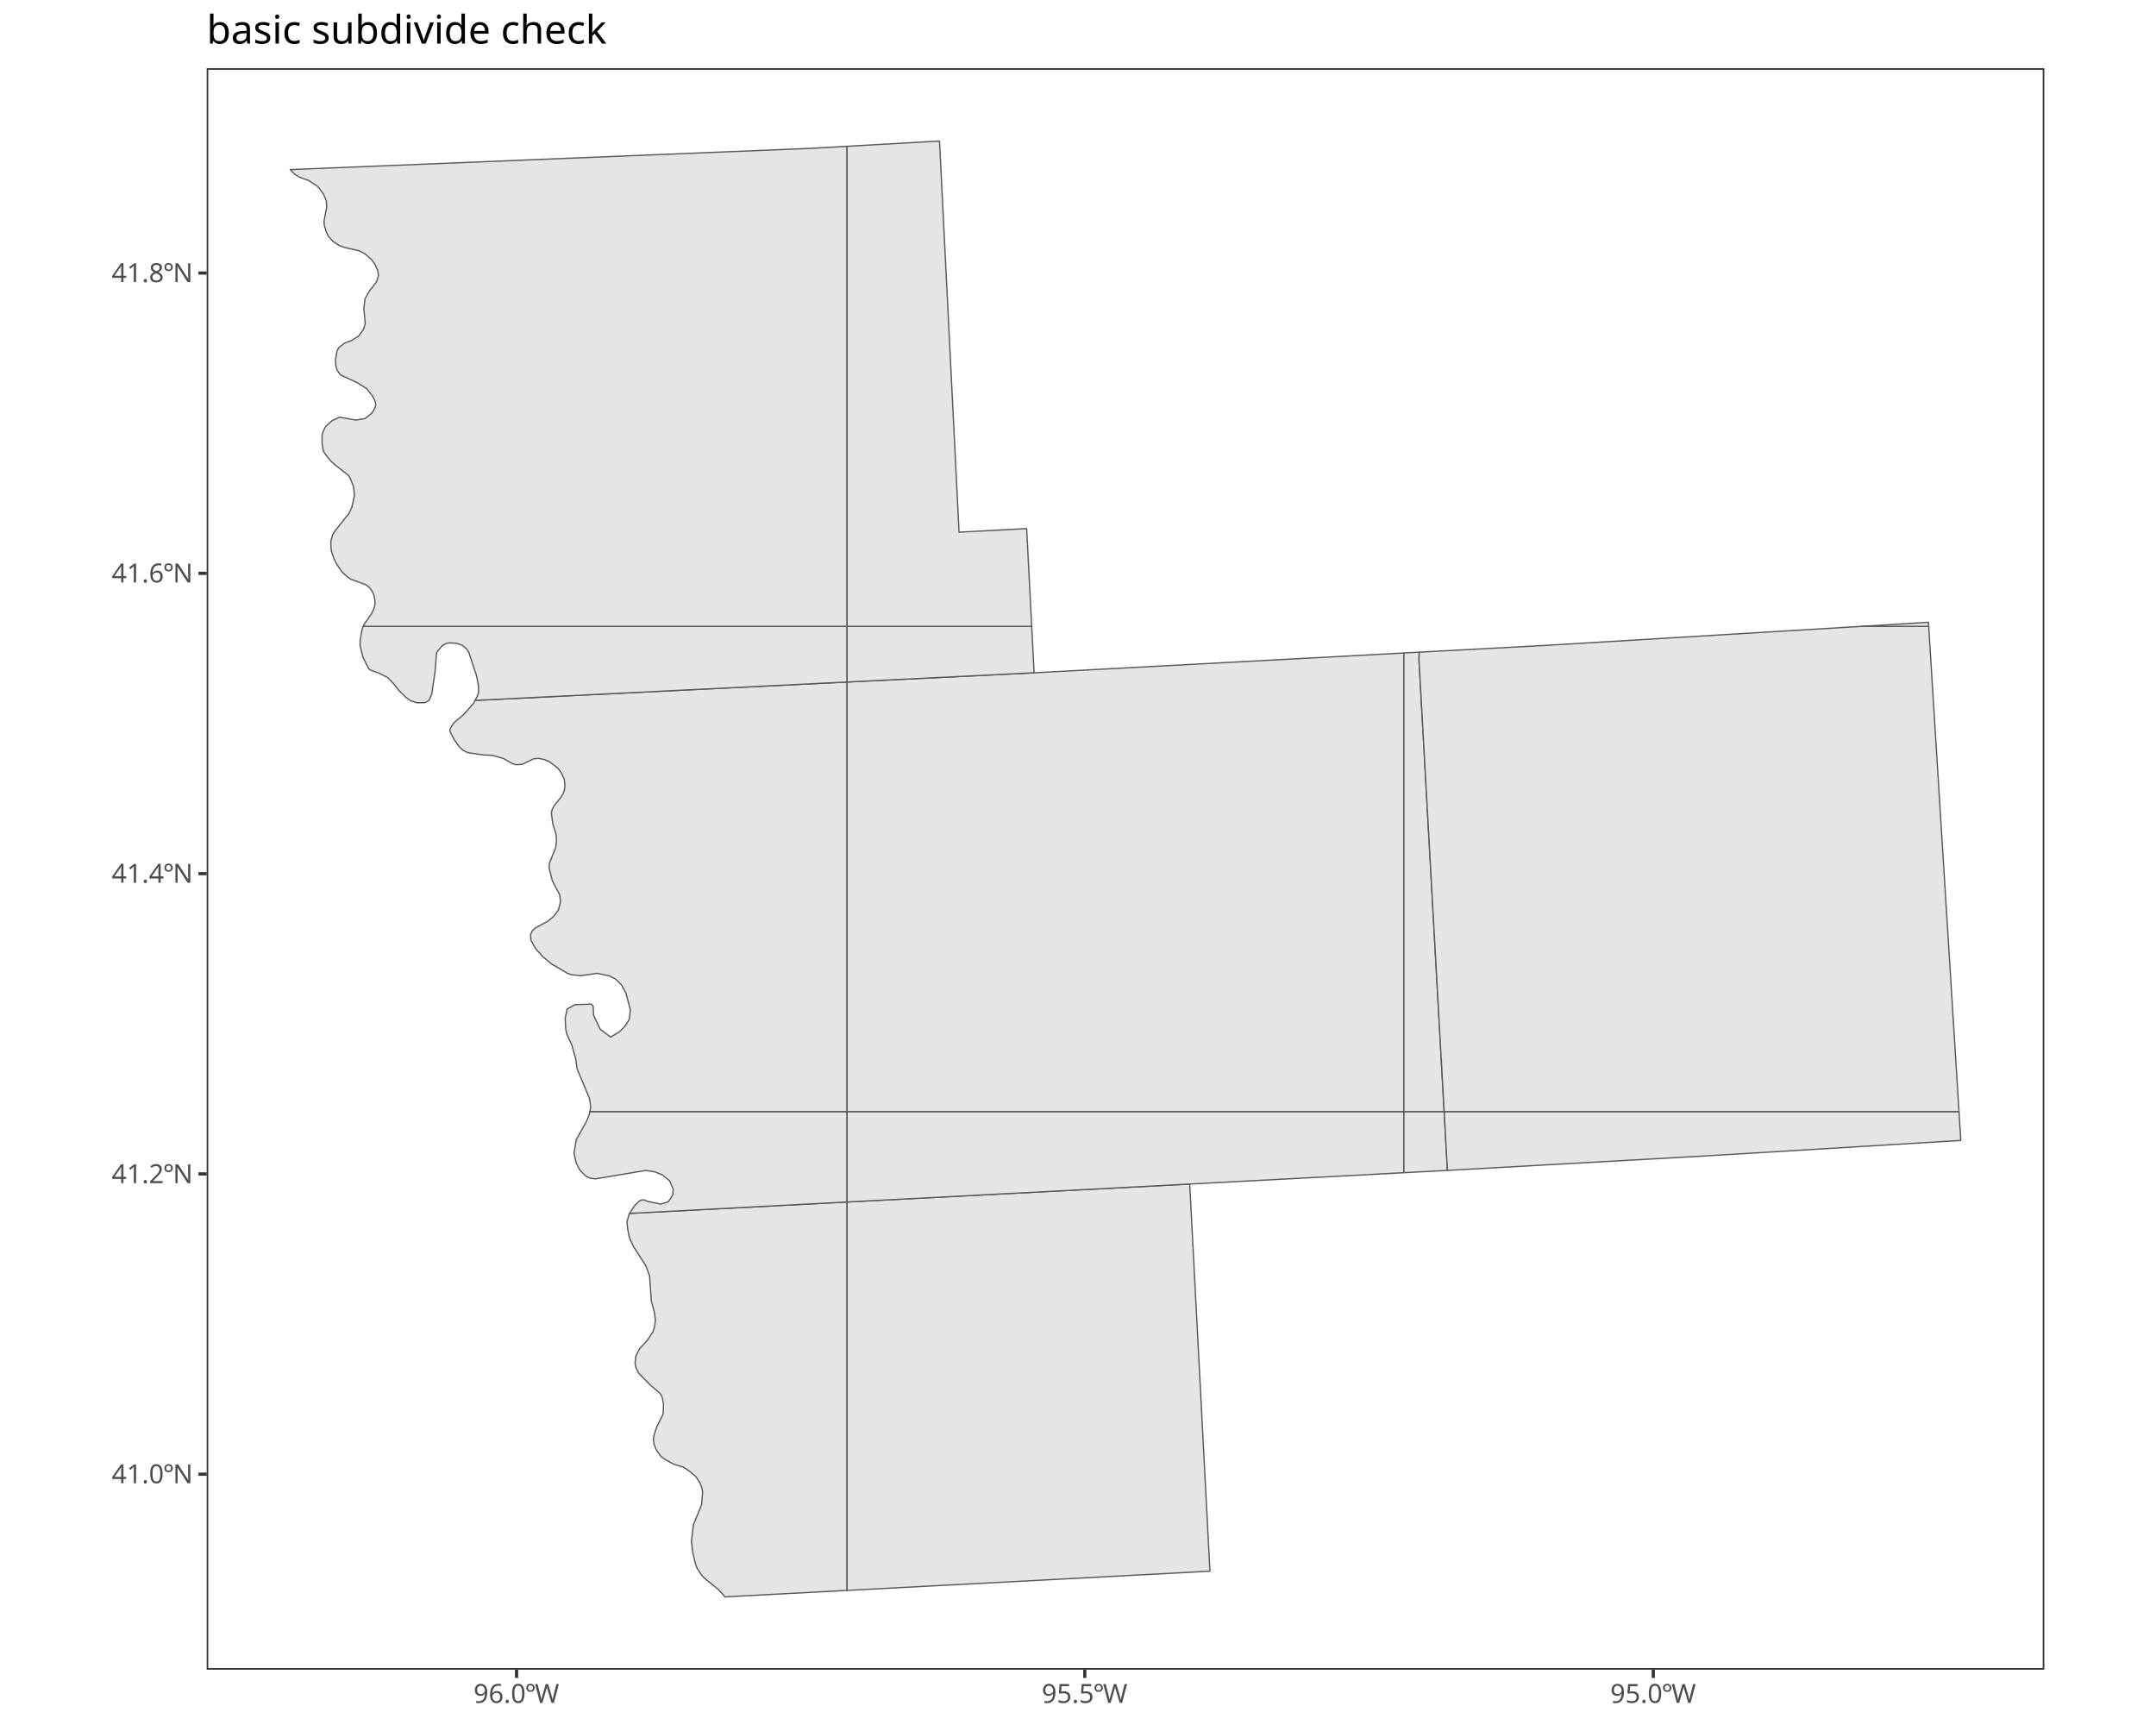
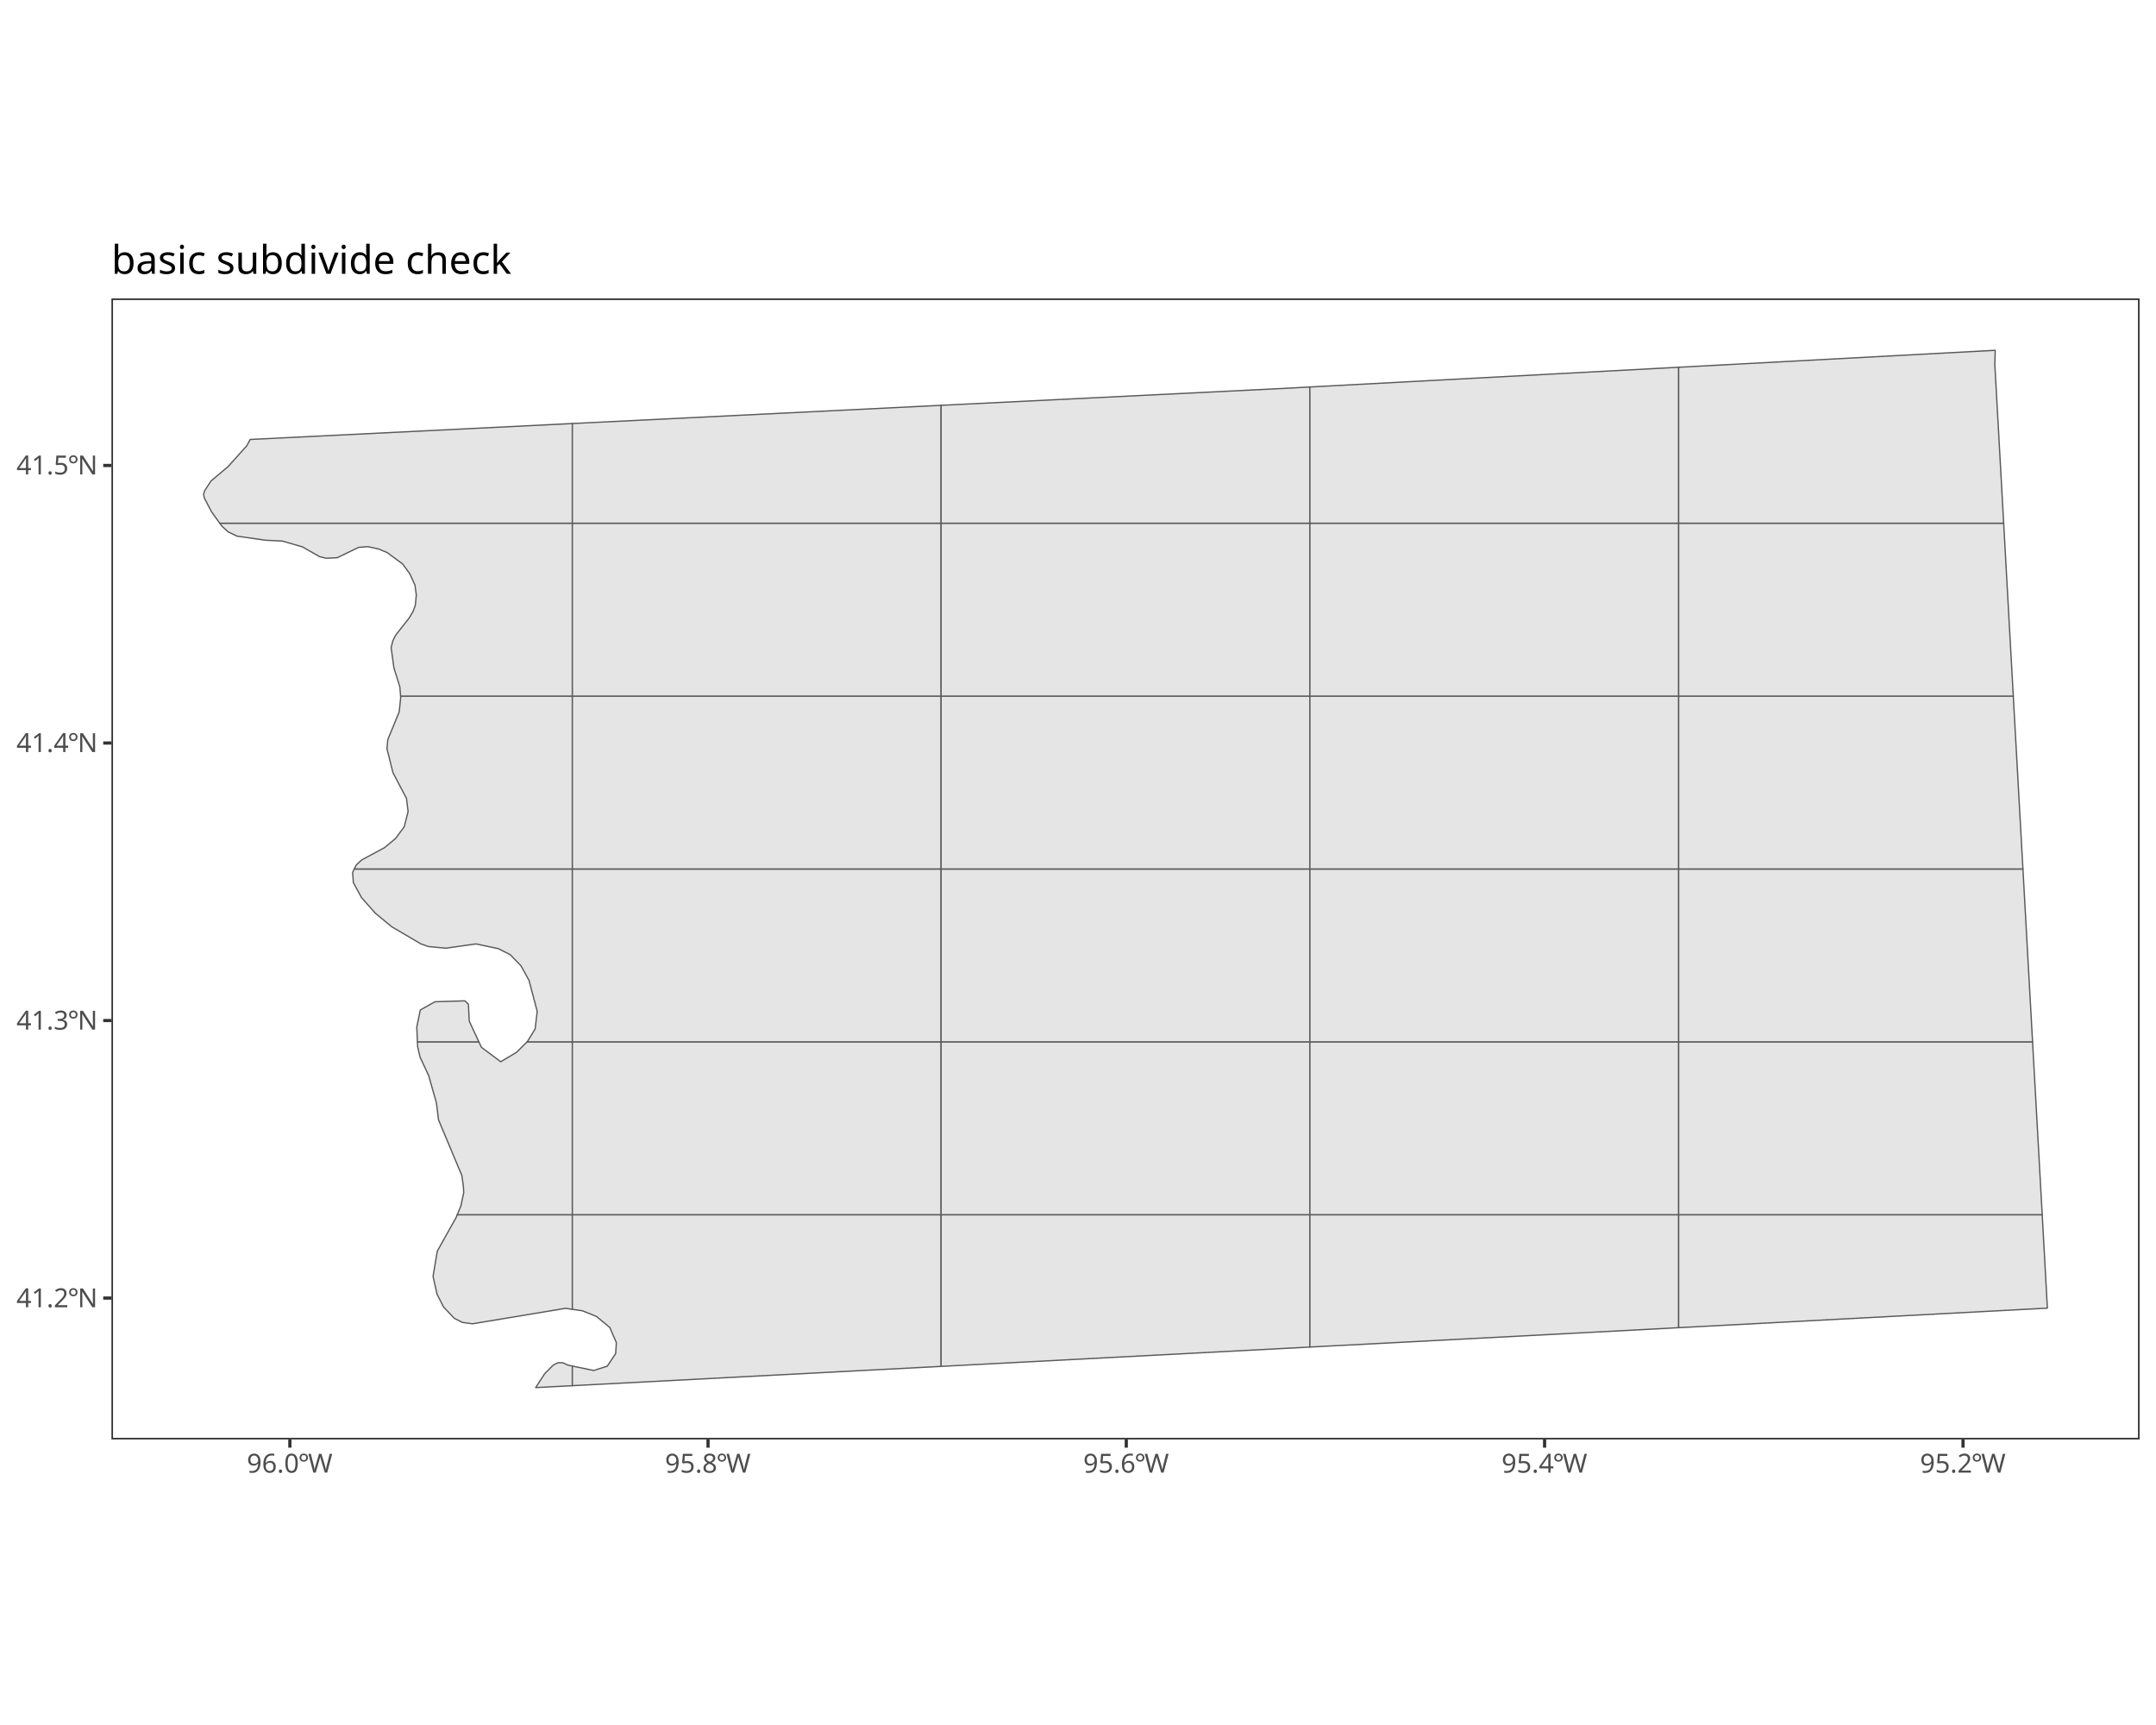
<svg xmlns="http://www.w3.org/2000/svg" class="svglite" data-engine-version="2.0" width="720.00pt" height="576.00pt" viewBox="0 0 720.00 576.00">
  <defs>
    <style type="text/css">
    .svglite line, .svglite polyline, .svglite polygon, .svglite path, .svglite rect, .svglite circle {
      fill: none;
      stroke: #000000;
      stroke-linecap: round;
      stroke-linejoin: round;
      stroke-miterlimit: 10.00;
    }
  </style>
  </defs>
  <rect width="100%" height="100%" style="stroke: none; fill: #FFFFFF;" />
  <defs>
    <clipPath id="cpMC4wMHw3MjAuMDB8MC4wMHw1NzYuMDA=">
      <rect x="0.00" y="0.00" width="720.00" height="576.00" />
    </clipPath>
  </defs>
  <g clip-path="url(#cpMC4wMHw3MjAuMDB8MC4wMHw1NzYuMDA=)">
</g>
  <defs>
-     <clipPath id="cpMzEuODJ8Njg4LjE4fDAuMDB8NTc2LjAw">
-       <rect x="31.82" y="0.00" width="656.37" height="576.00" />
+     <clipPath id="cpMC4wMHw3MjAuMDB8NzYuODd8NDk5LjEz">
+       <rect x="0.00" y="76.87" width="720.00" height="422.26" />
    </clipPath>
  </defs>
-   <g clip-path="url(#cpMzEuODJ8Njg4LjE4fDAuMDB8NTc2LjAw)">
-     <rect x="31.82" y="0.00" width="656.37" height="576.00" style="stroke-width: 1.07; stroke: #FFFFFF; fill: #FFFFFF;" />
+   <g clip-path="url(#cpMC4wMHw3MjAuMDB8NzYuODd8NDk5LjEz)">
+     <rect x="0.00" y="76.87" width="720.00" height="422.26" style="stroke-width: 1.07; stroke: #FFFFFF; fill: #FFFFFF;" />
  </g>
  <g clip-path="url(#cpMC4wMHw3MjAuMDB8MC4wMHw1NzYuMDA=)">
</g>
  <defs>
-     <clipPath id="cpNjkuMDJ8NjgyLjcxfDIyLjc4fDU1Ny41Mw==">
-       <rect x="69.02" y="22.78" width="613.68" height="534.75" />
+     <clipPath id="cpMzcuMjF8NzE0LjUyfDk5LjY1fDQ4MC42Ng==">
+       <rect x="37.21" y="99.65" width="677.31" height="381.01" />
    </clipPath>
  </defs>
-   <g clip-path="url(#cpNjkuMDJ8NjgyLjcxfDIyLjc4fDU1Ny41Mw==)">
-     <rect x="69.02" y="22.78" width="613.68" height="534.75" style="stroke-width: 1.07; stroke: none; fill: #FFFFFF;" />
-     <path d="M 282.88 401.36 L 282.88 531.06 L 242.00 533.23 L 241.65 532.62 L 239.89 530.76 L 235.15 526.90 L 234.21 525.82 L 232.82 523.69 L 232.24 522.18 L 231.30 518.18 L 230.92 514.61 L 231.54 509.22 L 234.29 502.45 L 234.65 498.15 L 234.29 496.51 L 233.76 495.21 L 232.43 493.11 L 230.31 491.30 L 228.18 489.88 L 225.03 488.93 L 222.08 487.32 L 220.76 486.34 L 219.22 484.28 L 218.39 482.14 L 218.20 480.42 L 218.54 478.75 L 219.37 476.35 L 221.43 472.23 L 221.58 469.12 L 221.28 467.08 L 220.92 466.00 L 220.38 465.25 L 217.21 462.52 L 213.37 458.65 L 212.38 456.74 L 212.09 455.15 L 212.37 452.73 L 213.49 450.48 L 216.18 447.51 L 218.00 444.84 L 218.54 443.24 L 218.89 440.77 L 218.51 438.10 L 217.50 434.39 L 216.93 426.08 L 215.71 422.73 L 211.54 416.22 L 210.19 413.33 L 209.54 409.90 L 209.40 407.90 L 210.11 405.36 L 210.24 405.17 L 282.88 401.36 Z" style="fill-rule: evenodd; fill: #E5E5E5; stroke-width: 0.43; stroke: #595959; stroke-linecap: butt;" />
-     <path d="M 213.44 401.07 L 214.28 400.67 L 215.15 400.68 L 216.03 401.10 L 220.72 402.07 L 223.17 401.29 L 224.68 399.01 L 224.81 397.05 L 223.62 394.30 L 221.22 392.32 L 218.68 391.29 L 215.64 390.84 L 198.82 393.64 L 196.96 393.38 L 195.53 392.65 L 193.58 390.59 L 193.57 390.57 L 192.41 388.29 L 191.69 385.07 L 192.46 380.52 L 195.86 374.43 L 196.71 372.38 L 196.97 371.18 L 282.88 371.18 L 282.88 401.36 L 210.24 405.17 L 211.87 402.64 L 213.44 401.07 Z" style="fill-rule: evenodd; fill: #E5E5E5; stroke-width: 0.43; stroke: #595959; stroke-linecap: butt;" />
-     <path d="M 404.06 524.64 L 282.88 531.06 L 282.88 401.36 L 397.31 395.37 L 404.06 524.64 Z" style="fill-rule: evenodd; fill: #E5E5E5; stroke-width: 0.43; stroke: #595959; stroke-linecap: butt;" />
-     <path d="M 468.85 371.18 L 468.85 391.58 L 397.31 395.37 L 282.88 401.36 L 282.88 371.18 L 468.85 371.18 Z" style="fill-rule: evenodd; fill: #E5E5E5; stroke-width: 0.43; stroke: #595959; stroke-linecap: butt;" />
-     <path d="M 468.85 371.18 L 482.28 371.18 L 483.38 390.81 L 468.85 391.58 L 468.85 371.18 Z" style="fill-rule: evenodd; fill: #E5E5E5; stroke-width: 0.43; stroke: #595959; stroke-linecap: butt;" />
-     <path d="M 569.35 385.99 L 483.38 390.81 L 482.28 371.18 L 654.21 371.18 L 654.81 380.81 L 569.35 385.99 Z" style="fill-rule: evenodd; fill: #E5E5E5; stroke-width: 0.43; stroke: #595959; stroke-linecap: butt;" />
-     <path d="M 197.23 369.95 L 197.18 368.85 L 196.89 366.86 L 192.68 356.79 L 192.31 353.75 L 190.91 348.81 L 189.35 345.47 L 188.92 343.63 L 188.75 340.03 L 189.39 336.94 L 192.03 335.46 L 197.45 335.29 L 198.08 335.91 L 198.23 338.96 L 200.43 343.68 L 203.91 346.29 L 206.76 344.60 L 208.74 342.65 L 210.14 340.37 L 210.51 337.19 L 209.03 331.60 L 207.58 328.97 L 205.64 326.96 L 203.48 325.86 L 199.44 325.01 L 194.02 325.78 L 190.88 325.49 L 189.50 325.00 L 184.23 321.90 L 181.25 319.44 L 178.78 316.66 L 177.29 313.92 L 177.17 312.07 L 177.82 310.74 L 178.79 309.84 L 182.90 307.63 L 184.90 305.97 L 186.49 303.84 L 187.19 301.10 L 186.88 298.71 L 184.44 294.06 L 183.63 290.80 L 183.37 289.75 L 183.51 288.10 L 185.57 283.08 L 185.85 280.49 L 185.69 278.58 L 184.62 275.14 L 184.12 271.50 L 184.43 270.23 L 184.94 269.22 L 187.35 266.16 L 188.07 264.97 L 188.49 263.82 L 188.67 262.00 L 188.42 260.18 L 187.48 258.12 L 186.20 256.37 L 183.39 254.30 L 181.90 253.67 L 179.94 253.23 L 178.25 253.36 L 174.38 255.24 L 172.39 255.34 L 171.19 255.04 L 168.11 253.28 L 164.48 252.23 L 161.45 252.08 L 156.27 251.34 L 154.68 250.57 L 153.53 249.54 L 151.67 246.95 L 150.37 244.47 L 150.23 243.77 L 150.43 243.13 L 151.56 241.38 L 154.69 238.74 L 158.05 234.99 L 158.65 233.87 L 282.88 227.73 L 282.88 371.18 L 196.97 371.18 L 197.23 369.95 Z" style="fill-rule: evenodd; fill: #E5E5E5; stroke-width: 0.43; stroke: #595959; stroke-linecap: butt;" />
-     <path d="M 159.72 228.64 L 159.12 225.60 L 156.64 218.06 L 155.98 216.86 L 154.44 215.50 L 152.55 214.82 L 150.12 214.66 L 148.93 214.89 L 147.65 215.65 L 146.19 217.36 L 145.79 218.12 L 145.28 224.32 L 144.22 231.61 L 143.45 233.56 L 142.91 234.11 L 141.96 234.62 L 139.18 234.66 L 137.05 233.96 L 135.40 232.72 L 133.15 230.49 L 131.60 228.47 L 129.41 226.21 L 126.56 224.77 L 123.61 223.70 L 123.02 223.14 L 121.21 219.47 L 120.24 215.54 L 120.28 213.69 L 120.95 209.95 L 121.29 209.14 L 282.88 209.14 L 282.88 227.73 L 158.65 233.87 L 159.42 232.43 L 159.78 231.28 L 159.82 230.19 L 159.72 228.64 Z" style="fill-rule: evenodd; fill: #E5E5E5; stroke-width: 0.43; stroke: #595959; stroke-linecap: butt;" />
-     <path d="M 282.88 227.73 L 345.34 224.65 L 468.85 218.04 L 468.85 371.18 L 282.88 371.18 L 282.88 227.73 Z" style="fill-rule: evenodd; fill: #E5E5E5; stroke-width: 0.43; stroke: #595959; stroke-linecap: butt;" />
-     <path d="M 282.88 209.14 L 344.54 209.14 L 345.34 224.65 L 282.88 227.73 L 282.88 209.14 Z" style="fill-rule: evenodd; fill: #E5E5E5; stroke-width: 0.43; stroke: #595959; stroke-linecap: butt;" />
-     <path d="M 482.28 371.18 L 468.85 371.18 L 468.85 218.04 L 473.95 217.76 L 473.88 220.37 L 482.28 371.18 Z" style="fill-rule: evenodd; fill: #E5E5E5; stroke-width: 0.43; stroke: #595959; stroke-linecap: butt;" />
-     <path d="M 644.09 209.14 L 654.21 371.18 L 482.28 371.18 L 473.88 220.37 L 473.95 217.76 L 516.64 215.48 L 621.76 209.14 L 644.09 209.14 Z" style="fill-rule: evenodd; fill: #E5E5E5; stroke-width: 0.43; stroke: #595959; stroke-linecap: butt;" />
-     <path d="M 121.56 208.51 L 124.03 205.01 L 124.85 203.27 L 125.24 201.73 L 125.18 200.22 L 124.85 198.67 L 124.19 197.23 L 123.25 196.07 L 122.12 195.23 L 117.23 193.43 L 116.08 192.69 L 114.16 190.92 L 112.37 188.30 L 111.54 186.59 L 110.80 184.50 L 110.51 182.76 L 110.48 180.82 L 111.03 178.68 L 111.75 177.44 L 116.52 171.44 L 117.53 169.32 L 118.36 165.40 L 118.10 162.72 L 117.02 159.79 L 116.25 158.65 L 111.73 155.10 L 110.36 153.82 L 109.11 152.29 L 107.96 150.60 L 107.57 148.18 L 107.57 148.05 L 107.56 145.28 L 107.96 143.94 L 108.79 142.36 L 110.87 140.48 L 113.38 139.29 L 118.87 140.28 L 121.90 139.76 L 124.24 137.90 L 125.24 136.17 L 125.48 135.23 L 125.37 134.27 L 124.99 133.34 L 124.27 132.08 L 122.47 129.81 L 119.41 127.84 L 113.67 125.18 L 112.48 123.42 L 112.13 121.96 L 112.02 120.31 L 112.55 117.12 L 113.19 116.02 L 115.09 114.56 L 117.23 113.78 L 119.79 112.21 L 121.46 109.83 L 121.97 107.95 L 121.51 103.08 L 121.88 99.82 L 123.38 97.14 L 125.77 94.07 L 126.38 91.99 L 126.18 90.38 L 125.16 88.22 L 124.22 86.82 L 121.93 84.78 L 119.83 83.71 L 114.99 82.61 L 113.30 81.98 L 111.19 80.60 L 109.68 78.90 L 108.95 77.41 L 108.30 75.22 L 108.21 73.89 L 109.11 69.08 L 108.97 67.05 L 108.04 64.86 L 106.56 62.80 L 105.68 61.95 L 102.98 60.22 L 100.17 59.23 L 98.39 58.16 L 96.92 56.63 L 270.73 49.54 L 282.88 48.85 L 282.88 209.14 L 121.29 209.14 L 121.56 208.51 Z" style="fill-rule: evenodd; fill: #E5E5E5; stroke-width: 0.43; stroke: #595959; stroke-linecap: butt;" />
-     <path d="M 344.54 209.14 L 282.88 209.14 L 282.88 48.85 L 313.75 47.09 L 320.28 177.70 L 342.86 176.50 L 344.54 209.14 Z" style="fill-rule: evenodd; fill: #E5E5E5; stroke-width: 0.43; stroke: #595959; stroke-linecap: butt;" />
-     <path d="M 644.09 209.14 L 621.76 209.14 L 644.01 207.79 L 644.09 209.14 Z" style="fill-rule: evenodd; fill: #E5E5E5; stroke-width: 0.43; stroke: #595959; stroke-linecap: butt;" />
-     <rect x="69.02" y="22.78" width="613.68" height="534.75" style="stroke-width: 1.07; stroke: #333333;" />
+   <g clip-path="url(#cpMzcuMjF8NzE0LjUyfDk5LjY1fDQ4MC42Ng==)">
+     <rect x="37.21" y="99.65" width="677.31" height="381.01" style="stroke-width: 1.07; stroke: none; fill: #FFFFFF;" />
+     <path d="M 186.37 455.03 L 187.98 455.04 L 189.60 455.82 L 191.14 456.14 L 191.14 462.70 L 178.89 463.34 L 181.91 458.67 L 184.82 455.77 L 186.37 455.03 Z" style="fill-rule: evenodd; fill: #E5E5E5; stroke-width: 0.43; stroke: #595959; stroke-linecap: butt;" />
+     <path d="M 151.71 440.20 L 148.11 436.40 L 148.09 436.35 L 145.95 432.15 L 144.62 426.19 L 146.03 417.78 L 152.33 406.53 L 152.70 405.61 L 191.14 405.61 L 191.14 437.20 L 188.88 436.86 L 157.80 442.03 L 154.36 441.55 L 151.71 440.20 Z" style="fill-rule: evenodd; fill: #E5E5E5; stroke-width: 0.43; stroke: #595959; stroke-linecap: butt;" />
+     <path d="M 205.60 451.96 L 205.84 448.34 L 203.64 443.26 L 199.20 439.59 L 194.50 437.69 L 191.14 437.20 L 191.14 405.61 L 314.29 405.61 L 314.29 456.25 L 191.14 462.70 L 191.14 456.14 L 198.26 457.62 L 202.80 456.18 L 205.60 451.96 Z" style="fill-rule: evenodd; fill: #E5E5E5; stroke-width: 0.43; stroke: #595959; stroke-linecap: butt;" />
+     <path d="M 314.29 456.25 L 314.29 405.61 L 437.44 405.61 L 437.44 449.80 L 314.29 456.25 Z" style="fill-rule: evenodd; fill: #E5E5E5; stroke-width: 0.43; stroke: #595959; stroke-linecap: butt;" />
+     <path d="M 560.59 443.33 L 524.65 445.23 L 437.44 449.80 L 437.44 405.61 L 560.59 405.61 L 560.59 443.33 Z" style="fill-rule: evenodd; fill: #E5E5E5; stroke-width: 0.43; stroke: #595959; stroke-linecap: butt;" />
+     <path d="M 560.59 405.61 L 682.00 405.61 L 683.73 436.80 L 560.59 443.33 L 560.59 405.61 Z" style="fill-rule: evenodd; fill: #E5E5E5; stroke-width: 0.43; stroke: #595959; stroke-linecap: butt;" />
+     <path d="M 154.76 396.21 L 154.24 392.53 L 146.44 373.92 L 145.75 368.30 L 143.17 359.19 L 140.28 353.00 L 139.49 349.61 L 139.41 347.89 L 159.92 347.89 L 160.76 349.70 L 167.21 354.53 L 172.47 351.40 L 176.03 347.89 L 191.14 347.89 L 191.14 405.61 L 152.70 405.61 L 153.89 402.75 L 154.86 398.25 L 154.76 396.21 Z" style="fill-rule: evenodd; fill: #E5E5E5; stroke-width: 0.43; stroke: #595959; stroke-linecap: butt;" />
+     <path d="M 191.14 405.61 L 191.14 347.89 L 314.29 347.89 L 314.29 405.61 L 191.14 405.61 Z" style="fill-rule: evenodd; fill: #E5E5E5; stroke-width: 0.43; stroke: #595959; stroke-linecap: butt;" />
+     <path d="M 314.29 405.61 L 314.29 347.89 L 437.44 347.89 L 437.44 405.61 L 314.29 405.61 Z" style="fill-rule: evenodd; fill: #E5E5E5; stroke-width: 0.43; stroke: #595959; stroke-linecap: butt;" />
+     <path d="M 437.44 405.61 L 437.44 347.89 L 560.59 347.89 L 560.59 405.61 L 437.44 405.61 Z" style="fill-rule: evenodd; fill: #E5E5E5; stroke-width: 0.43; stroke: #595959; stroke-linecap: butt;" />
+     <path d="M 678.78 347.89 L 682.00 405.61 L 560.59 405.61 L 560.59 347.89 L 678.78 347.89 Z" style="fill-rule: evenodd; fill: #E5E5E5; stroke-width: 0.43; stroke: #595959; stroke-linecap: butt;" />
+     <path d="M 179.40 337.71 L 176.67 327.37 L 173.99 322.50 L 170.40 318.79 L 166.40 316.76 L 158.95 315.19 L 148.92 316.61 L 143.11 316.07 L 140.56 315.18 L 130.82 309.45 L 125.31 304.90 L 120.75 299.75 L 118.00 294.70 L 117.77 291.28 L 118.32 290.16 L 191.14 290.16 L 191.14 347.89 L 176.03 347.89 L 176.12 347.79 L 178.71 343.58 L 179.40 337.71 Z" style="fill-rule: evenodd; fill: #E5E5E5; stroke-width: 0.43; stroke: #595959; stroke-linecap: butt;" />
+     <path d="M 139.18 342.96 L 140.37 337.24 L 145.25 334.50 L 155.26 334.19 L 156.43 335.33 L 156.71 340.97 L 159.92 347.89 L 139.41 347.89 L 139.18 342.96 Z" style="fill-rule: evenodd; fill: #E5E5E5; stroke-width: 0.43; stroke: #595959; stroke-linecap: butt;" />
+     <path d="M 191.14 347.89 L 191.14 290.16 L 314.29 290.16 L 314.29 347.89 L 191.14 347.89 Z" style="fill-rule: evenodd; fill: #E5E5E5; stroke-width: 0.43; stroke: #595959; stroke-linecap: butt;" />
+     <path d="M 314.29 347.89 L 314.29 290.16 L 437.44 290.16 L 437.44 347.89 L 314.29 347.89 Z" style="fill-rule: evenodd; fill: #E5E5E5; stroke-width: 0.43; stroke: #595959; stroke-linecap: butt;" />
+     <path d="M 437.44 347.89 L 437.44 290.16 L 560.59 290.16 L 560.59 347.89 L 437.44 347.89 Z" style="fill-rule: evenodd; fill: #E5E5E5; stroke-width: 0.43; stroke: #595959; stroke-linecap: butt;" />
+     <path d="M 560.59 290.16 L 675.56 290.16 L 678.78 347.89 L 560.59 347.89 L 560.59 290.16 Z" style="fill-rule: evenodd; fill: #E5E5E5; stroke-width: 0.43; stroke: #595959; stroke-linecap: butt;" />
+     <path d="M 136.29 270.99 L 135.73 266.57 L 131.22 257.99 L 129.72 251.96 L 129.23 250.03 L 129.51 246.96 L 133.31 237.70 L 133.82 232.90 L 133.78 232.43 L 191.14 232.43 L 191.14 290.16 L 118.32 290.16 L 118.98 288.81 L 120.78 287.14 L 128.38 283.06 L 132.06 280.01 L 135.00 276.06 L 136.29 270.99 Z" style="fill-rule: evenodd; fill: #E5E5E5; stroke-width: 0.43; stroke: #595959; stroke-linecap: butt;" />
+     <path d="M 314.29 290.16 L 191.14 290.16 L 191.14 232.43 L 314.29 232.43 L 314.29 290.16 Z" style="fill-rule: evenodd; fill: #E5E5E5; stroke-width: 0.43; stroke: #595959; stroke-linecap: butt;" />
+     <path d="M 314.29 290.16 L 314.29 232.43 L 437.44 232.43 L 437.44 290.16 L 314.29 290.16 Z" style="fill-rule: evenodd; fill: #E5E5E5; stroke-width: 0.43; stroke: #595959; stroke-linecap: butt;" />
+     <path d="M 437.44 232.43 L 560.59 232.43 L 560.59 290.16 L 437.44 290.16 L 437.44 232.43 Z" style="fill-rule: evenodd; fill: #E5E5E5; stroke-width: 0.43; stroke: #595959; stroke-linecap: butt;" />
+     <path d="M 560.59 290.16 L 560.59 232.43 L 672.34 232.43 L 675.56 290.16 L 560.59 290.16 Z" style="fill-rule: evenodd; fill: #E5E5E5; stroke-width: 0.43; stroke: #595959; stroke-linecap: butt;" />
+     <path d="M 139.03 198.73 L 138.58 195.37 L 136.83 191.56 L 134.47 188.33 L 129.27 184.49 L 126.52 183.34 L 122.89 182.53 L 119.78 182.77 L 112.62 186.23 L 108.94 186.41 L 106.72 185.87 L 101.03 182.62 L 94.33 180.67 L 88.72 180.39 L 79.15 179.03 L 76.21 177.60 L 74.09 175.69 L 73.38 174.70 L 191.14 174.70 L 191.14 232.43 L 133.78 232.43 L 133.53 229.37 L 131.55 223.01 L 130.62 216.28 L 131.19 213.95 L 132.14 212.07 L 136.59 206.43 L 137.93 204.21 L 138.70 202.10 L 139.03 198.73 Z" style="fill-rule: evenodd; fill: #E5E5E5; stroke-width: 0.43; stroke: #595959; stroke-linecap: butt;" />
+     <path d="M 191.14 232.43 L 191.14 174.70 L 314.29 174.70 L 314.29 232.43 L 191.14 232.43 Z" style="fill-rule: evenodd; fill: #E5E5E5; stroke-width: 0.43; stroke: #595959; stroke-linecap: butt;" />
+     <path d="M 314.29 232.43 L 314.29 174.70 L 437.44 174.70 L 437.44 232.43 L 314.29 232.43 Z" style="fill-rule: evenodd; fill: #E5E5E5; stroke-width: 0.43; stroke: #595959; stroke-linecap: butt;" />
+     <path d="M 437.44 232.43 L 437.44 174.70 L 560.59 174.70 L 560.59 232.43 L 437.44 232.43 Z" style="fill-rule: evenodd; fill: #E5E5E5; stroke-width: 0.43; stroke: #595959; stroke-linecap: butt;" />
+     <path d="M 560.59 232.43 L 560.59 174.70 L 669.13 174.70 L 672.34 232.43 L 560.59 232.43 Z" style="fill-rule: evenodd; fill: #E5E5E5; stroke-width: 0.43; stroke: #595959; stroke-linecap: butt;" />
+     <path d="M 82.45 148.80 L 83.55 146.74 L 191.14 141.42 L 191.14 174.70 L 73.38 174.70 L 70.65 170.91 L 68.25 166.33 L 67.99 165.04 L 68.35 163.85 L 70.45 160.63 L 76.23 155.74 L 82.45 148.80 Z" style="fill-rule: evenodd; fill: #E5E5E5; stroke-width: 0.43; stroke: #595959; stroke-linecap: butt;" />
+     <path d="M 191.14 141.42 L 314.29 135.34 L 314.29 174.70 L 191.14 174.70 L 191.14 141.42 Z" style="fill-rule: evenodd; fill: #E5E5E5; stroke-width: 0.43; stroke: #595959; stroke-linecap: butt;" />
+     <path d="M 314.29 135.34 L 428.60 129.70 L 437.44 129.22 L 437.44 174.70 L 314.29 174.70 L 314.29 135.34 Z" style="fill-rule: evenodd; fill: #E5E5E5; stroke-width: 0.43; stroke: #595959; stroke-linecap: butt;" />
+     <path d="M 437.44 129.22 L 560.59 122.63 L 560.59 174.70 L 437.44 174.70 L 437.44 129.22 Z" style="fill-rule: evenodd; fill: #E5E5E5; stroke-width: 0.43; stroke: #595959; stroke-linecap: butt;" />
+     <path d="M 560.59 174.70 L 560.59 122.63 L 666.30 116.97 L 666.18 121.78 L 669.13 174.70 L 560.59 174.70 Z" style="fill-rule: evenodd; fill: #E5E5E5; stroke-width: 0.43; stroke: #595959; stroke-linecap: butt;" />
+     <rect x="37.21" y="99.65" width="677.31" height="381.01" style="stroke-width: 1.07; stroke: #333333;" />
  </g>
  <g clip-path="url(#cpMC4wMHw3MjAuMDB8MC4wMHw1NzYuMDA=)">
-     <text x="37.29" y="495.28" style="font-size: 8.80px; fill: #4D4D4D; font-family: sans;" textLength="17.13px" lengthAdjust="spacingAndGlyphs">41.0</text>
-     <text x="54.42" y="495.28" style="font-size: 8.80px; fill: #4D4D4D; font-family: sans;" textLength="3.31px" lengthAdjust="spacingAndGlyphs">°</text>
-     <text x="57.73" y="495.28" style="font-size: 8.80px; fill: #4D4D4D; font-family: sans;" textLength="6.36px" lengthAdjust="spacingAndGlyphs">N</text>
-     <text x="37.29" y="395.07" style="font-size: 8.80px; fill: #4D4D4D; font-family: sans;" textLength="17.13px" lengthAdjust="spacingAndGlyphs">41.2</text>
-     <text x="54.42" y="395.07" style="font-size: 8.80px; fill: #4D4D4D; font-family: sans;" textLength="3.31px" lengthAdjust="spacingAndGlyphs">°</text>
-     <text x="57.73" y="395.07" style="font-size: 8.80px; fill: #4D4D4D; font-family: sans;" textLength="6.36px" lengthAdjust="spacingAndGlyphs">N</text>
-     <text x="37.29" y="294.75" style="font-size: 8.80px; fill: #4D4D4D; font-family: sans;" textLength="17.13px" lengthAdjust="spacingAndGlyphs">41.4</text>
-     <text x="54.42" y="294.75" style="font-size: 8.80px; fill: #4D4D4D; font-family: sans;" textLength="3.31px" lengthAdjust="spacingAndGlyphs">°</text>
-     <text x="57.73" y="294.75" style="font-size: 8.80px; fill: #4D4D4D; font-family: sans;" textLength="6.36px" lengthAdjust="spacingAndGlyphs">N</text>
-     <text x="37.29" y="194.48" style="font-size: 8.80px; fill: #4D4D4D; font-family: sans;" textLength="17.13px" lengthAdjust="spacingAndGlyphs">41.6</text>
-     <text x="54.42" y="194.48" style="font-size: 8.80px; fill: #4D4D4D; font-family: sans;" textLength="3.31px" lengthAdjust="spacingAndGlyphs">°</text>
-     <text x="57.73" y="194.48" style="font-size: 8.80px; fill: #4D4D4D; font-family: sans;" textLength="6.36px" lengthAdjust="spacingAndGlyphs">N</text>
-     <text x="37.29" y="94.20" style="font-size: 8.80px; fill: #4D4D4D; font-family: sans;" textLength="17.13px" lengthAdjust="spacingAndGlyphs">41.8</text>
-     <text x="54.42" y="94.20" style="font-size: 8.80px; fill: #4D4D4D; font-family: sans;" textLength="3.31px" lengthAdjust="spacingAndGlyphs">°</text>
-     <text x="57.73" y="94.20" style="font-size: 8.80px; fill: #4D4D4D; font-family: sans;" textLength="6.36px" lengthAdjust="spacingAndGlyphs">N</text>
-     <polyline points="66.28,492.25 69.02,492.25 " style="stroke-width: 1.07; stroke: #333333; stroke-linecap: butt;" />
-     <polyline points="66.28,391.99 69.02,391.99 " style="stroke-width: 1.07; stroke: #333333; stroke-linecap: butt;" />
-     <polyline points="66.28,291.73 69.02,291.73 " style="stroke-width: 1.07; stroke: #333333; stroke-linecap: butt;" />
-     <polyline points="66.28,191.45 69.02,191.45 " style="stroke-width: 1.07; stroke: #333333; stroke-linecap: butt;" />
-     <polyline points="66.28,91.17 69.02,91.17 " style="stroke-width: 1.07; stroke: #333333; stroke-linecap: butt;" />
-     <polyline points="172.51,560.27 172.51,557.53 " style="stroke-width: 1.07; stroke: #333333; stroke-linecap: butt;" />
-     <polyline points="362.27,560.27 362.27,557.53 " style="stroke-width: 1.07; stroke: #333333; stroke-linecap: butt;" />
-     <polyline points="552.12,560.27 552.12,557.53 " style="stroke-width: 1.07; stroke: #333333; stroke-linecap: butt;" />
-     <text x="158.14" y="568.61" style="font-size: 8.80px; fill: #4D4D4D; font-family: sans;" textLength="17.13px" lengthAdjust="spacingAndGlyphs">96.0</text>
-     <text x="175.27" y="568.61" style="font-size: 8.80px; fill: #4D4D4D; font-family: sans;" textLength="3.31px" lengthAdjust="spacingAndGlyphs">°</text>
-     <text x="178.58" y="568.61" style="font-size: 8.80px; fill: #4D4D4D; font-family: sans;" textLength="8.31px" lengthAdjust="spacingAndGlyphs">W</text>
-     <text x="347.89" y="568.61" style="font-size: 8.80px; fill: #4D4D4D; font-family: sans;" textLength="17.13px" lengthAdjust="spacingAndGlyphs">95.5</text>
-     <text x="365.02" y="568.61" style="font-size: 8.80px; fill: #4D4D4D; font-family: sans;" textLength="3.31px" lengthAdjust="spacingAndGlyphs">°</text>
-     <text x="368.33" y="568.61" style="font-size: 8.80px; fill: #4D4D4D; font-family: sans;" textLength="8.31px" lengthAdjust="spacingAndGlyphs">W</text>
-     <text x="537.75" y="568.61" style="font-size: 8.80px; fill: #4D4D4D; font-family: sans;" textLength="17.13px" lengthAdjust="spacingAndGlyphs">95.0</text>
-     <text x="554.88" y="568.61" style="font-size: 8.80px; fill: #4D4D4D; font-family: sans;" textLength="3.31px" lengthAdjust="spacingAndGlyphs">°</text>
-     <text x="558.19" y="568.61" style="font-size: 8.80px; fill: #4D4D4D; font-family: sans;" textLength="8.31px" lengthAdjust="spacingAndGlyphs">W</text>
-     <text x="69.02" y="14.56" style="font-size: 13.20px; font-family: sans;" textLength="128.44px" lengthAdjust="spacingAndGlyphs">basic subdivide check</text>
+     <text x="5.48" y="436.51" style="font-size: 8.80px; fill: #4D4D4D; font-family: sans;" textLength="17.13px" lengthAdjust="spacingAndGlyphs">41.2</text>
+     <text x="22.61" y="436.51" style="font-size: 8.80px; fill: #4D4D4D; font-family: sans;" textLength="3.31px" lengthAdjust="spacingAndGlyphs">°</text>
+     <text x="25.92" y="436.51" style="font-size: 8.80px; fill: #4D4D4D; font-family: sans;" textLength="6.36px" lengthAdjust="spacingAndGlyphs">N</text>
+     <text x="5.48" y="343.80" style="font-size: 8.80px; fill: #4D4D4D; font-family: sans;" textLength="17.13px" lengthAdjust="spacingAndGlyphs">41.3</text>
+     <text x="22.61" y="343.80" style="font-size: 8.80px; fill: #4D4D4D; font-family: sans;" textLength="3.31px" lengthAdjust="spacingAndGlyphs">°</text>
+     <text x="25.92" y="343.80" style="font-size: 8.80px; fill: #4D4D4D; font-family: sans;" textLength="6.36px" lengthAdjust="spacingAndGlyphs">N</text>
+     <text x="5.48" y="251.12" style="font-size: 8.80px; fill: #4D4D4D; font-family: sans;" textLength="17.13px" lengthAdjust="spacingAndGlyphs">41.4</text>
+     <text x="22.61" y="251.12" style="font-size: 8.80px; fill: #4D4D4D; font-family: sans;" textLength="3.31px" lengthAdjust="spacingAndGlyphs">°</text>
+     <text x="25.92" y="251.12" style="font-size: 8.80px; fill: #4D4D4D; font-family: sans;" textLength="6.36px" lengthAdjust="spacingAndGlyphs">N</text>
+     <text x="5.48" y="158.41" style="font-size: 8.80px; fill: #4D4D4D; font-family: sans;" textLength="17.13px" lengthAdjust="spacingAndGlyphs">41.5</text>
+     <text x="22.61" y="158.41" style="font-size: 8.80px; fill: #4D4D4D; font-family: sans;" textLength="3.31px" lengthAdjust="spacingAndGlyphs">°</text>
+     <text x="25.92" y="158.41" style="font-size: 8.80px; fill: #4D4D4D; font-family: sans;" textLength="6.36px" lengthAdjust="spacingAndGlyphs">N</text>
+     <polyline points="34.47,433.44 37.21,433.44 " style="stroke-width: 1.07; stroke: #333333; stroke-linecap: butt;" />
+     <polyline points="34.47,340.77 37.21,340.77 " style="stroke-width: 1.07; stroke: #333333; stroke-linecap: butt;" />
+     <polyline points="34.47,248.10 37.21,248.10 " style="stroke-width: 1.07; stroke: #333333; stroke-linecap: butt;" />
+     <polyline points="34.47,155.42 37.21,155.42 " style="stroke-width: 1.07; stroke: #333333; stroke-linecap: butt;" />
+     <polyline points="96.80,483.40 96.80,480.66 " style="stroke-width: 1.07; stroke: #333333; stroke-linecap: butt;" />
+     <polyline points="236.45,483.40 236.45,480.66 " style="stroke-width: 1.07; stroke: #333333; stroke-linecap: butt;" />
+     <polyline points="376.12,483.40 376.12,480.66 " style="stroke-width: 1.07; stroke: #333333; stroke-linecap: butt;" />
+     <polyline points="515.82,483.40 515.82,480.66 " style="stroke-width: 1.07; stroke: #333333; stroke-linecap: butt;" />
+     <polyline points="655.56,483.40 655.56,480.66 " style="stroke-width: 1.07; stroke: #333333; stroke-linecap: butt;" />
+     <text x="82.43" y="491.74" style="font-size: 8.80px; fill: #4D4D4D; font-family: sans;" textLength="17.13px" lengthAdjust="spacingAndGlyphs">96.0</text>
+     <text x="99.56" y="491.74" style="font-size: 8.80px; fill: #4D4D4D; font-family: sans;" textLength="3.31px" lengthAdjust="spacingAndGlyphs">°</text>
+     <text x="102.87" y="491.74" style="font-size: 8.80px; fill: #4D4D4D; font-family: sans;" textLength="8.31px" lengthAdjust="spacingAndGlyphs">W</text>
+     <text x="222.07" y="491.74" style="font-size: 8.80px; fill: #4D4D4D; font-family: sans;" textLength="17.13px" lengthAdjust="spacingAndGlyphs">95.8</text>
+     <text x="239.20" y="491.74" style="font-size: 8.80px; fill: #4D4D4D; font-family: sans;" textLength="3.31px" lengthAdjust="spacingAndGlyphs">°</text>
+     <text x="242.51" y="491.74" style="font-size: 8.80px; fill: #4D4D4D; font-family: sans;" textLength="8.31px" lengthAdjust="spacingAndGlyphs">W</text>
+     <text x="361.75" y="491.74" style="font-size: 8.80px; fill: #4D4D4D; font-family: sans;" textLength="17.13px" lengthAdjust="spacingAndGlyphs">95.6</text>
+     <text x="378.88" y="491.74" style="font-size: 8.80px; fill: #4D4D4D; font-family: sans;" textLength="3.31px" lengthAdjust="spacingAndGlyphs">°</text>
+     <text x="382.19" y="491.74" style="font-size: 8.80px; fill: #4D4D4D; font-family: sans;" textLength="8.31px" lengthAdjust="spacingAndGlyphs">W</text>
+     <text x="501.45" y="491.74" style="font-size: 8.80px; fill: #4D4D4D; font-family: sans;" textLength="17.13px" lengthAdjust="spacingAndGlyphs">95.4</text>
+     <text x="518.58" y="491.74" style="font-size: 8.80px; fill: #4D4D4D; font-family: sans;" textLength="3.31px" lengthAdjust="spacingAndGlyphs">°</text>
+     <text x="521.89" y="491.74" style="font-size: 8.80px; fill: #4D4D4D; font-family: sans;" textLength="8.31px" lengthAdjust="spacingAndGlyphs">W</text>
+     <text x="641.19" y="491.74" style="font-size: 8.80px; fill: #4D4D4D; font-family: sans;" textLength="17.13px" lengthAdjust="spacingAndGlyphs">95.2</text>
+     <text x="658.32" y="491.74" style="font-size: 8.80px; fill: #4D4D4D; font-family: sans;" textLength="3.31px" lengthAdjust="spacingAndGlyphs">°</text>
+     <text x="661.63" y="491.74" style="font-size: 8.80px; fill: #4D4D4D; font-family: sans;" textLength="8.31px" lengthAdjust="spacingAndGlyphs">W</text>
+     <text x="37.21" y="91.43" style="font-size: 13.20px; font-family: sans;" textLength="128.44px" lengthAdjust="spacingAndGlyphs">basic subdivide check</text>
  </g>
</svg>
